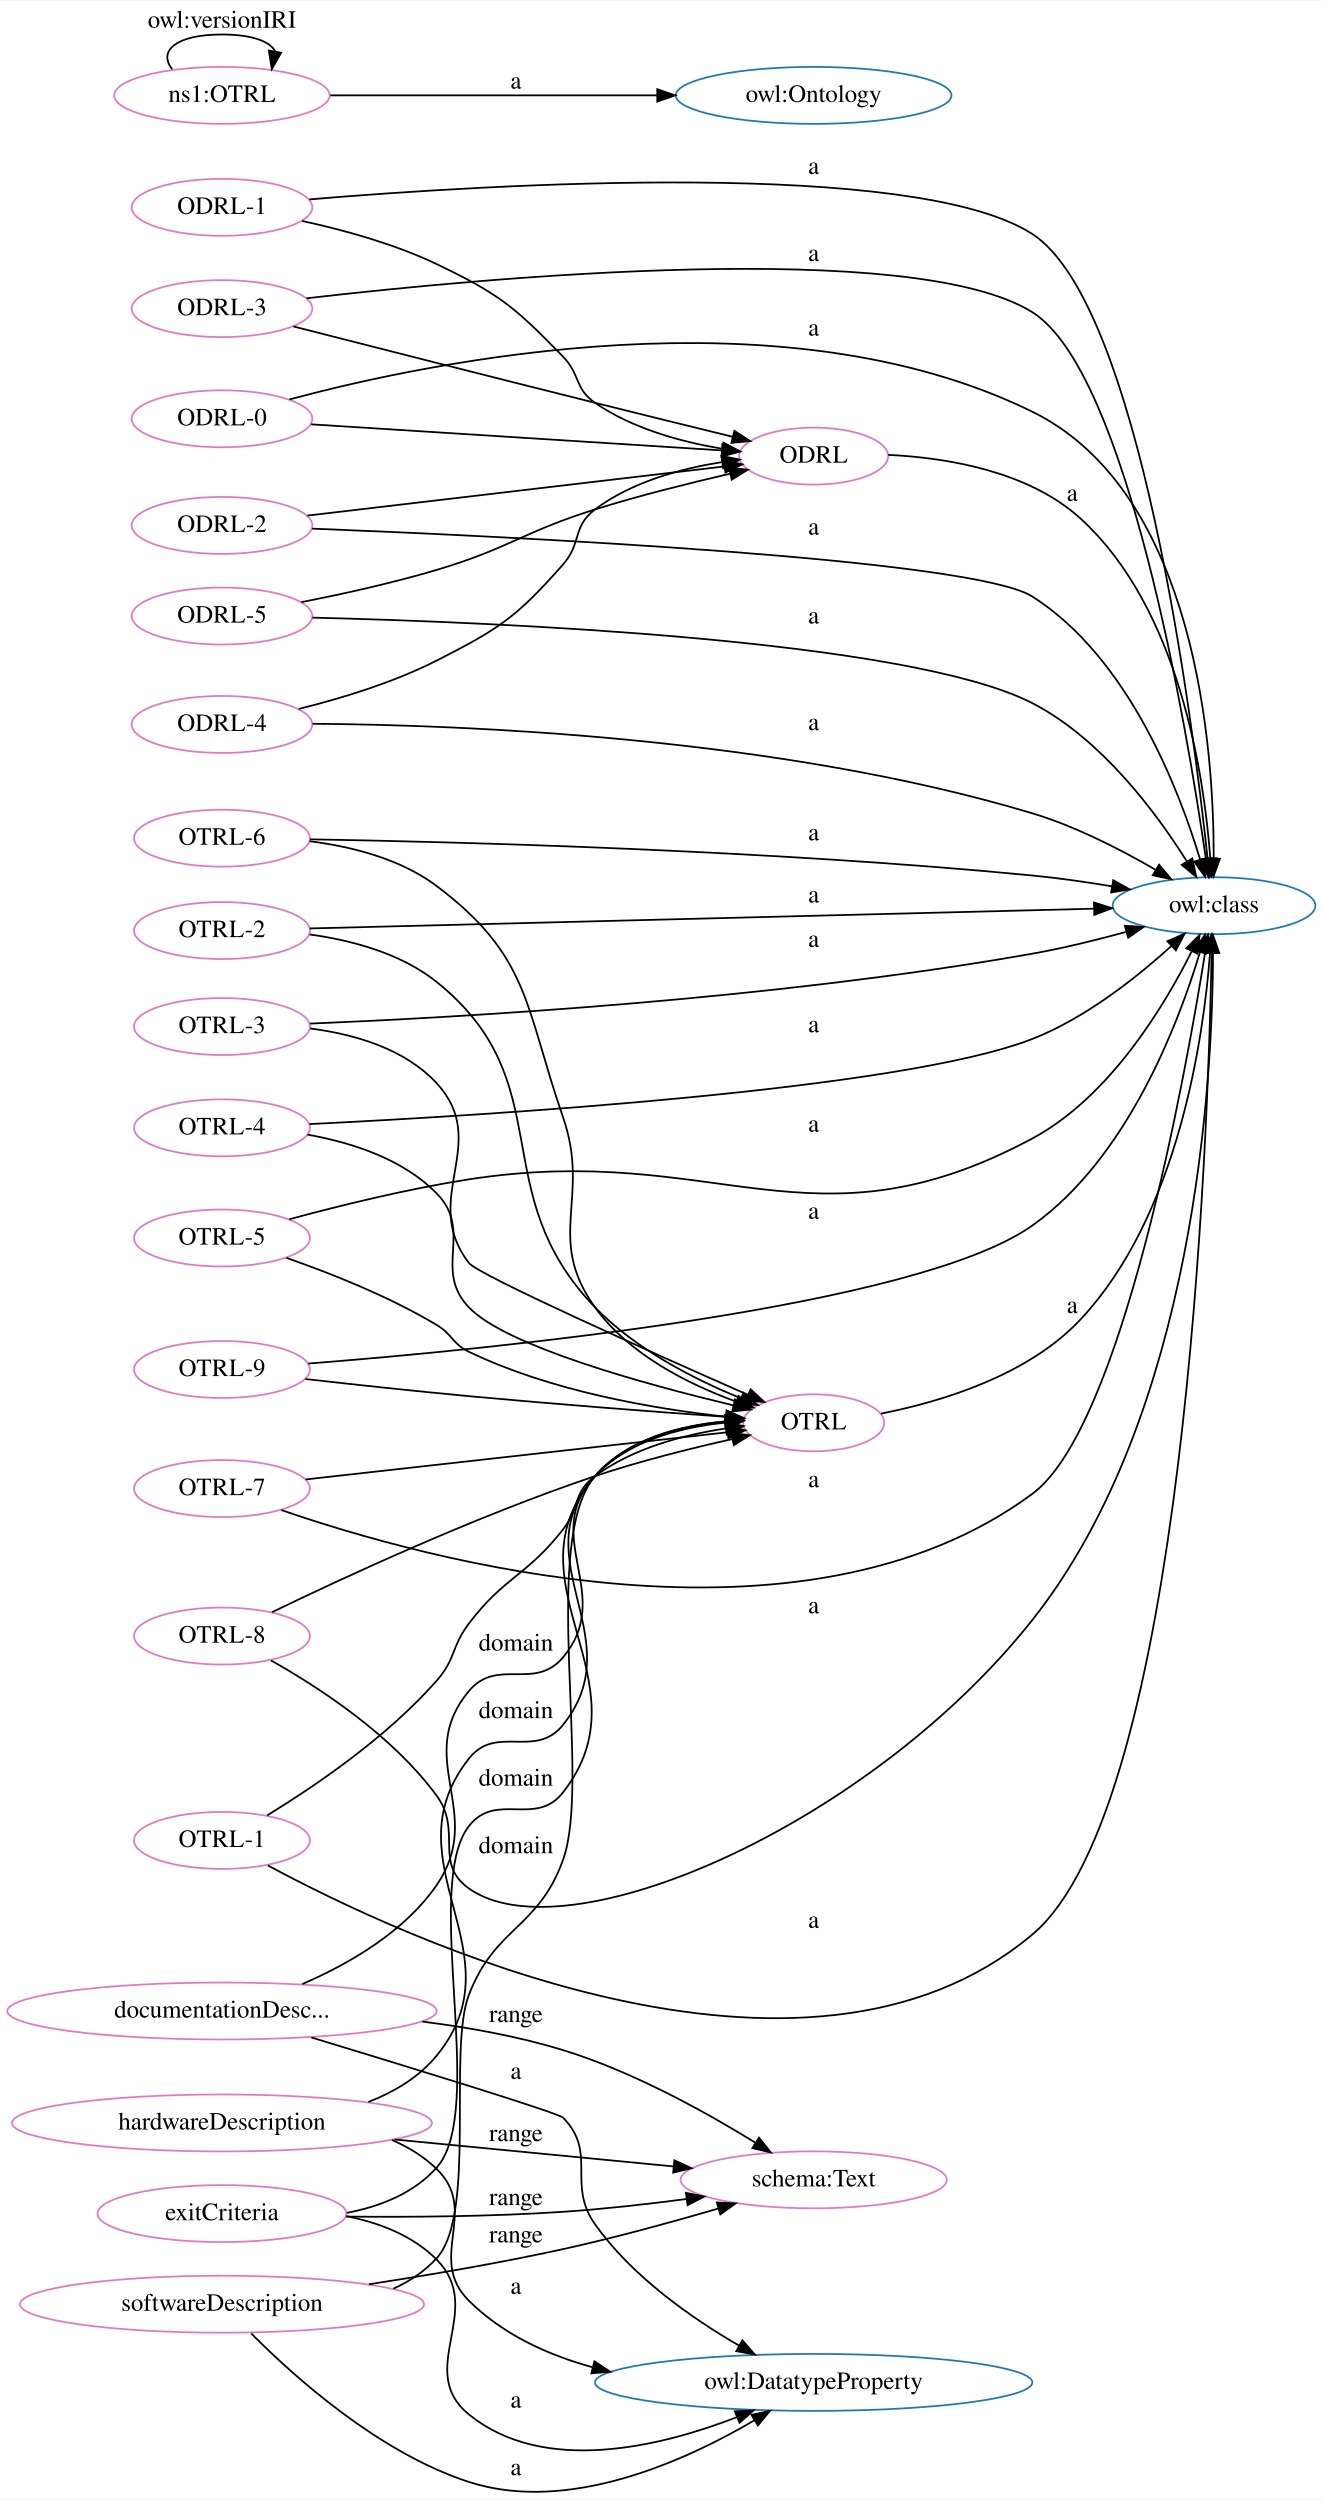
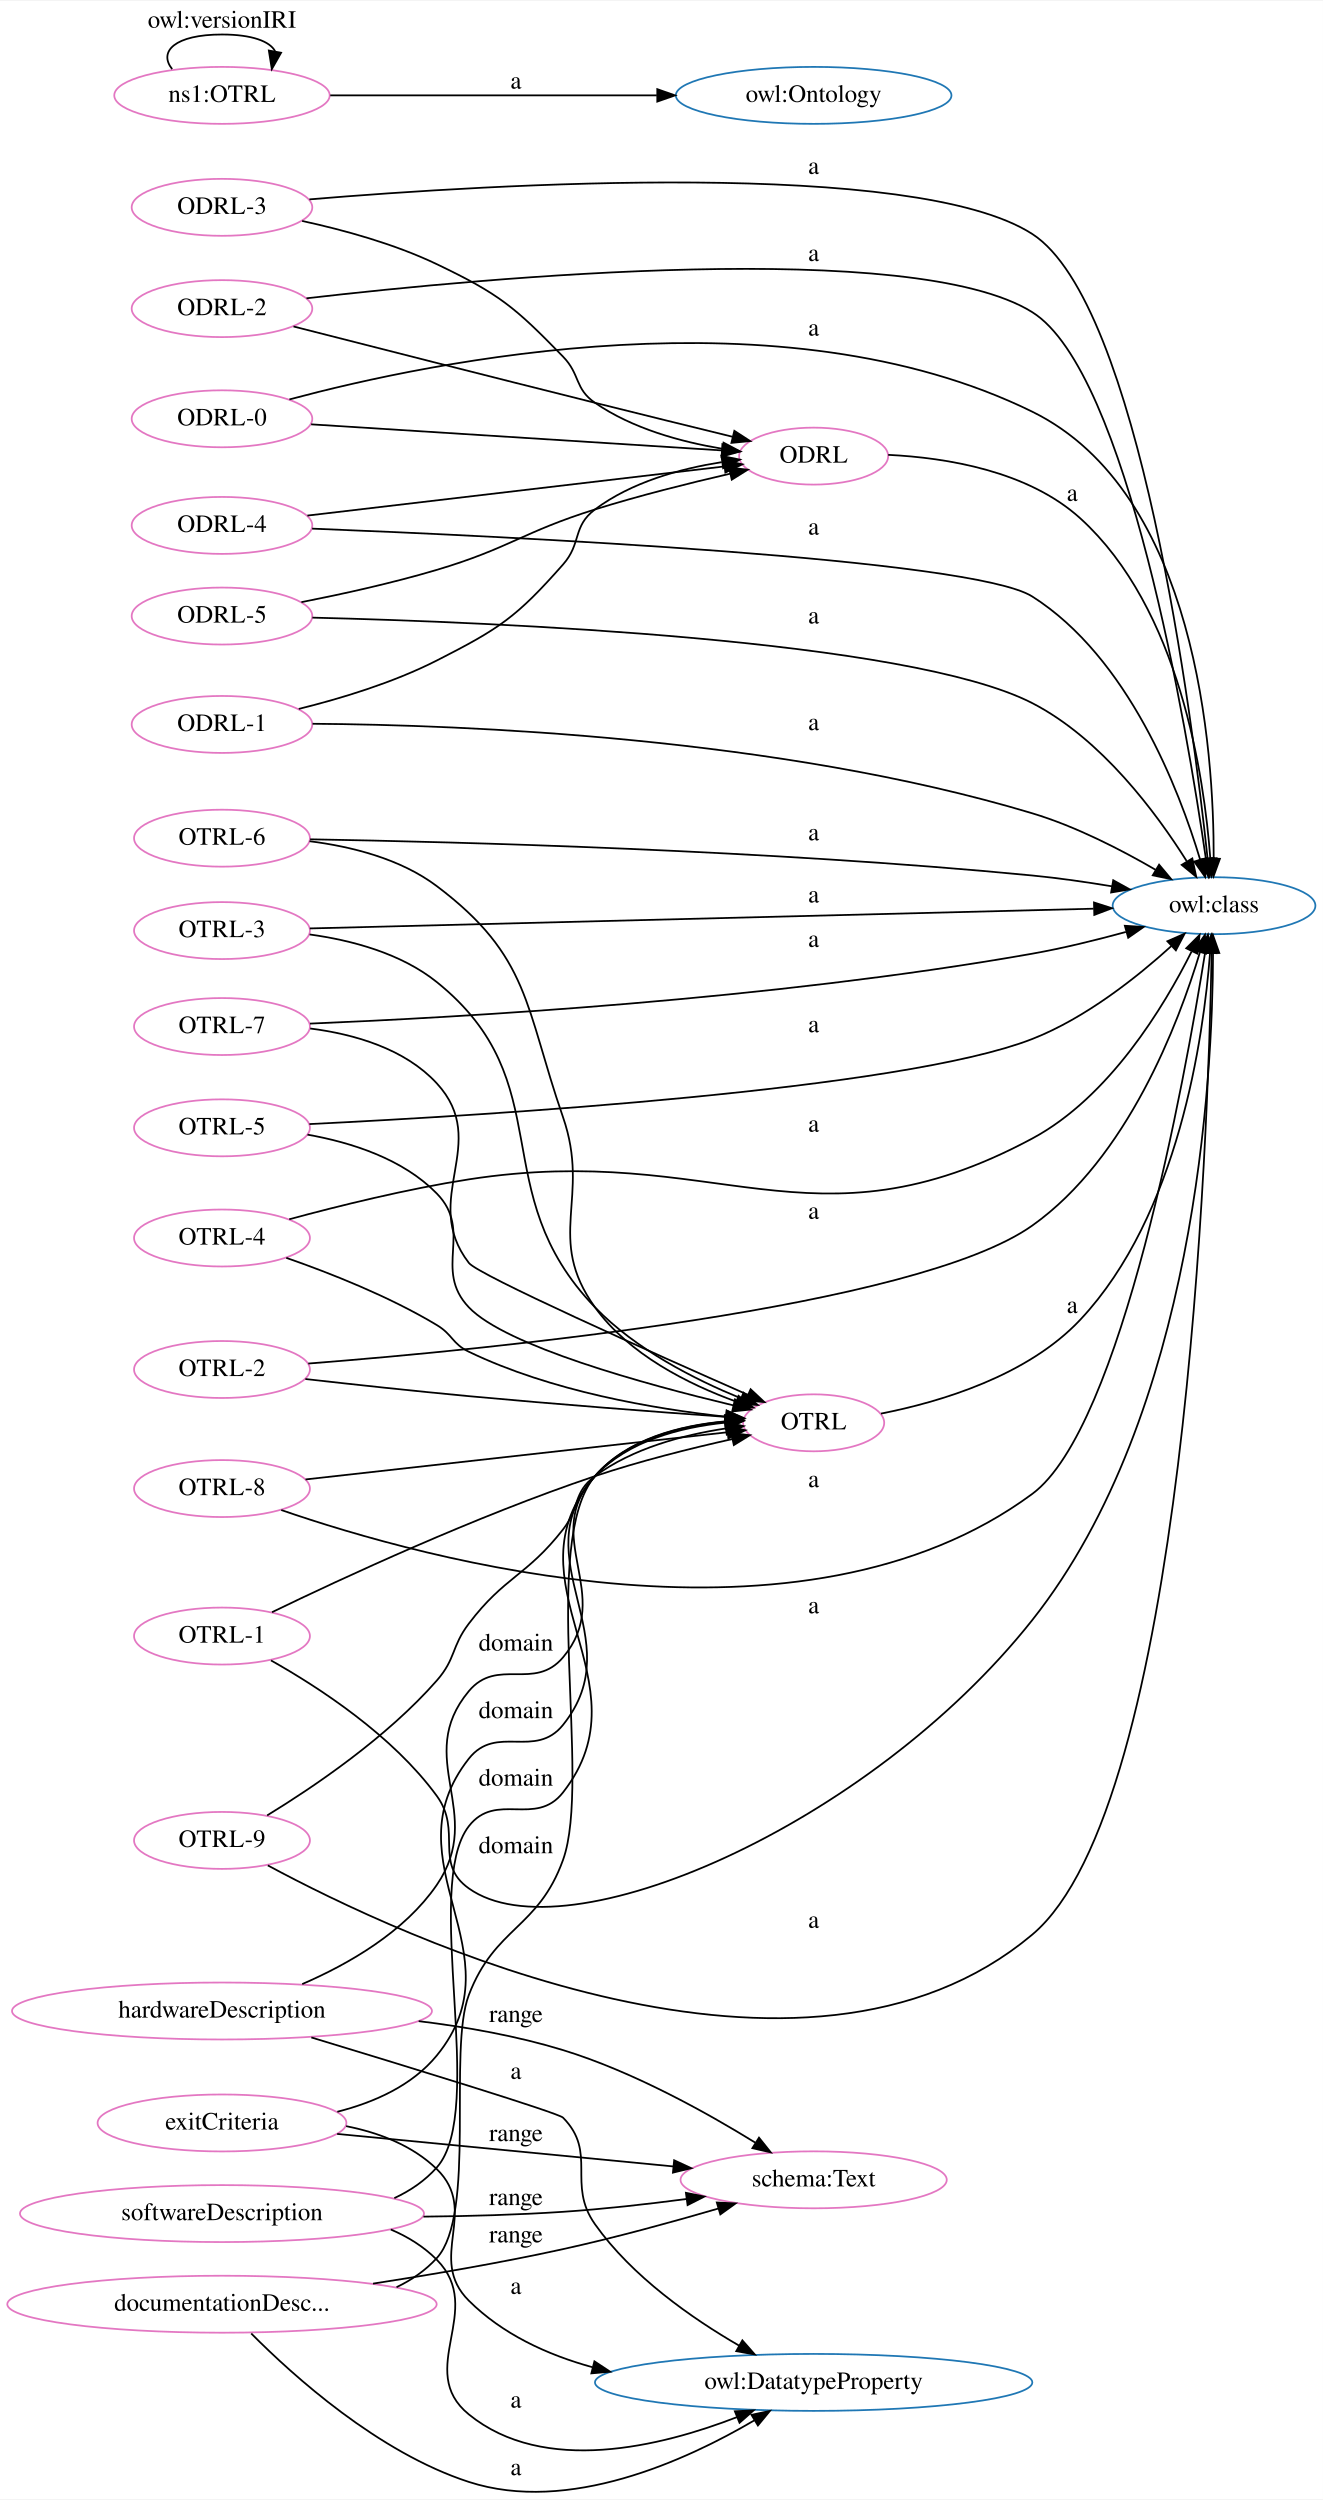
<svg xmlns="http://www.w3.org/2000/svg" width="744pt" height="1406pt" viewBox="0.00 0.00 744.45 1406.02">
  <g id="graph0" class="graph" transform="scale(1 1) rotate(0) translate(4 1402.02)">
    <polygon fill="white" stroke="transparent" points="-4,4 -4,-1402.02 740.45,-1402.02 740.45,4 -4,4" />
    <g id="node1" class="node">
      <ellipse fill="none" stroke="#e377c2" cx="453.87" cy="-1145.76" rx="41.94" ry="16.03" />
      <text text-anchor="middle" x="453.87" y="-1142.06" font-family="Times,serif" font-size="14.00">ODRL</text>
    </g>
-     <g id="node5" class="node">
+     <g id="node3" class="node">
      <ellipse fill="none" stroke="#1f77b4" cx="679.18" cy="-892.76" rx="57.05" ry="16.03" />
      <text text-anchor="middle" x="679.18" y="-889.06" font-family="Times,serif" font-size="14.00">owl:class</text>
    </g>
-     <g id="edge23" class="edge">
+     <g id="edge38" class="edge">
      <path fill="none" stroke="black" d="M495.84,-1146.47C528.89,-1144.85 574.57,-1137.36 603.9,-1110.76 659.84,-1060.03 673.67,-965.5 677.08,-919.41" />
      <polygon fill="black" stroke="black" points="680.58,-919.5 677.71,-909.3 673.59,-919.07 680.58,-919.5" />
      <text text-anchor="middle" x="599.4" y="-1120.56" font-family="Times,serif" font-size="14.00">a</text>
    </g>
    <g id="node2" class="node">
+       <ellipse fill="none" stroke="#1f77b4" cx="453.87" cy="-1348.76" rx="77.56" ry="16.03" />
+       <text text-anchor="middle" x="453.87" y="-1345.06" font-family="Times,serif" font-size="14.00">owl:Ontology</text>
+     </g>
+     <g id="node4" class="node">
      <ellipse fill="none" stroke="#e377c2" cx="453.87" cy="-601.76" rx="39.7" ry="16.03" />
      <text text-anchor="middle" x="453.87" y="-598.06" font-family="Times,serif" font-size="14.00">OTRL</text>
    </g>
-     <g id="edge27" class="edge">
+     <g id="edge30" class="edge">
      <path fill="none" stroke="black" d="M491.75,-606.94C525.39,-613.56 574.25,-628.19 603.9,-659.76 659.19,-718.61 673.32,-818.61 676.94,-866.14" />
      <polygon fill="black" stroke="black" points="673.45,-866.5 677.61,-876.25 680.44,-866.04 673.45,-866.5" />
      <text text-anchor="middle" x="599.4" y="-663.56" font-family="Times,serif" font-size="14.00">a</text>
    </g>
-     <g id="node3" class="node">
-       <ellipse fill="none" stroke="#1f77b4" cx="453.87" cy="-1348.76" rx="77.56" ry="16.03" />
-       <text text-anchor="middle" x="453.87" y="-1345.06" font-family="Times,serif" font-size="14.00">owl:Ontology</text>
-     </g>
-     <g id="node4" class="node">
+     <g id="node5" class="node">
      <ellipse fill="none" stroke="#1f77b4" cx="453.87" cy="-61.76" rx="123.07" ry="16.03" />
      <text text-anchor="middle" x="453.87" y="-58.06" font-family="Times,serif" font-size="14.00">owl:DatatypeProperty</text>
    </g>
    <g id="node6" class="node">
+       <ellipse fill="none" stroke="#e377c2" cx="120.92" cy="-705.76" rx="49.49" ry="16.03" />
+       <text text-anchor="middle" x="120.92" y="-702.06" font-family="Times,serif" font-size="14.00">OTRL-4</text>
+     </g>
+     <g id="edge1" class="edge">
+       <path fill="none" stroke="black" d="M158.76,-716.3C186.36,-723.77 225.16,-733.39 259.83,-738.76 399.46,-760.38 452.41,-694.94 576.9,-761.76 620.33,-785.06 651.01,-835.91 666.55,-866.95" />
+       <polygon fill="black" stroke="black" points="663.55,-868.79 671.05,-876.27 669.85,-865.75 663.55,-868.79" />
+       <text text-anchor="middle" x="453.87" y="-765.56" font-family="Times,serif" font-size="14.00">a</text>
+     </g>
+     <g id="edge44" class="edge">
+       <path fill="none" stroke="black" d="M157.11,-694.59C181.75,-686.02 214.94,-672.92 241.83,-656.76 250.76,-651.39 250.45,-646.28 259.83,-641.76 305.91,-619.52 364,-609.62 404.35,-605.22" />
+       <polygon fill="black" stroke="black" points="404.88,-608.69 414.47,-604.19 404.17,-601.72 404.88,-608.69" />
+     </g>
+     <g id="node7" class="node">
+       <ellipse fill="none" stroke="#e377c2" cx="120.92" cy="-1348.76" rx="60.62" ry="16.03" />
+       <text text-anchor="middle" x="120.92" y="-1345.06" font-family="Times,serif" font-size="14.00">ns1:OTRL</text>
+     </g>
+     <g id="edge7" class="edge">
+       <path fill="none" stroke="black" d="M181.85,-1348.76C233.16,-1348.76 307.71,-1348.76 365.63,-1348.76" />
+       <polygon fill="black" stroke="black" points="365.88,-1352.26 375.88,-1348.76 365.88,-1345.26 365.88,-1352.26" />
+       <text text-anchor="middle" x="286.33" y="-1352.56" font-family="Times,serif" font-size="14.00">a</text>
+     </g>
+     <g id="edge4" class="edge">
+       <path fill="none" stroke="black" d="M92.88,-1363.55C84.98,-1373.42 94.33,-1383.02 120.92,-1383.02 137.95,-1383.02 147.9,-1379.08 150.79,-1373.65" />
+       <polygon fill="black" stroke="black" points="154.18,-1372.76 148.96,-1363.55 147.29,-1374.01 154.18,-1372.76" />
+       <text text-anchor="middle" x="120.92" y="-1386.82" font-family="Times,serif" font-size="14.00">owl:versionIRI</text>
+     </g>
+     <g id="node8" class="node">
+       <ellipse fill="none" stroke="#e377c2" cx="120.92" cy="-270.76" rx="118.17" ry="16.03" />
+       <text text-anchor="middle" x="120.92" y="-267.06" font-family="Times,serif" font-size="14.00">hardwareDescription</text>
+     </g>
+     <g id="edge17" class="edge">
+       <path fill="none" stroke="black" d="M166.08,-285.91C192.24,-297.21 223.73,-315.3 241.83,-341.76 269.55,-382.28 228.38,-413.05 259.83,-450.76 275.86,-469.97 296.7,-450.63 312.83,-469.76 342.51,-504.95 299.38,-538.14 330.83,-571.76 349.37,-591.57 378.7,-599.21 403.96,-601.83" />
+       <polygon fill="black" stroke="black" points="403.88,-605.34 414.13,-602.65 404.44,-598.36 403.88,-605.34" />
+       <text text-anchor="middle" x="286.33" y="-473.56" font-family="Times,serif" font-size="14.00">domain</text>
+     </g>
+     <g id="edge27" class="edge">
+       <path fill="none" stroke="black" d="M171.2,-255.88C226.9,-238.98 310.24,-213.38 312.83,-210.76 332.39,-190.94 314.74,-173.48 330.83,-150.76 351.66,-121.34 385.31,-97.85 412,-82.41" />
+       <polygon fill="black" stroke="black" points="413.76,-85.44 420.76,-77.48 410.32,-79.33 413.76,-85.44" />
+       <text text-anchor="middle" x="286.33" y="-232.56" font-family="Times,serif" font-size="14.00">a</text>
+     </g>
+     <g id="node17" class="node">
+       <ellipse fill="none" stroke="#e377c2" cx="453.87" cy="-175.76" rx="74.91" ry="16.03" />
+       <text text-anchor="middle" x="453.87" y="-172.06" font-family="Times,serif" font-size="14.00">schema:Text</text>
+     </g>
+     <g id="edge39" class="edge">
+       <path fill="none" stroke="black" d="M231.62,-265.05C258.57,-261.76 287.07,-256.66 312.83,-248.76 352.16,-236.69 393.49,-213.69 420.97,-196.72" />
+       <polygon fill="black" stroke="black" points="423.12,-199.5 429.73,-191.22 419.4,-193.57 423.12,-199.5" />
+       <text text-anchor="middle" x="286.33" y="-264.56" font-family="Times,serif" font-size="14.00">range</text>
+     </g>
+     <g id="node9" class="node">
      <ellipse fill="none" stroke="#e377c2" cx="120.92" cy="-1228.76" rx="50.82" ry="16.03" />
-       <text text-anchor="middle" x="120.92" y="-1225.06" font-family="Times,serif" font-size="14.00">ODRL-3</text>
-     </g>
-     <g id="edge40" class="edge">
+       <text text-anchor="middle" x="120.92" y="-1225.06" font-family="Times,serif" font-size="14.00">ODRL-2</text>
+     </g>
+     <g id="edge11" class="edge">
      <path fill="none" stroke="black" d="M161.17,-1218.71C203.14,-1207.98 271.66,-1190.54 330.83,-1175.76 356.46,-1169.36 385.15,-1162.3 408.26,-1156.64" />
      <polygon fill="black" stroke="black" points="409.25,-1160 418.13,-1154.22 407.59,-1153.2 409.25,-1160" />
    </g>
-     <g id="edge1" class="edge">
+     <g id="edge28" class="edge">
      <path fill="none" stroke="black" d="M168.48,-1234.57C270.51,-1246.37 510.04,-1268.62 576.9,-1226.76 630.52,-1193.19 664.04,-992.22 674.59,-919.23" />
      <polygon fill="black" stroke="black" points="678.09,-919.43 676.03,-909.04 671.16,-918.45 678.09,-919.43" />
      <text text-anchor="middle" x="453.87" y="-1255.56" font-family="Times,serif" font-size="14.00">a</text>
    </g>
-     <g id="node7" class="node">
-       <ellipse fill="none" stroke="#e377c2" cx="120.92" cy="-705.76" rx="49.49" ry="16.03" />
-       <text text-anchor="middle" x="120.92" y="-702.06" font-family="Times,serif" font-size="14.00">OTRL-5</text>
-     </g>
-     <g id="edge3" class="edge">
-       <path fill="none" stroke="black" d="M157.11,-694.59C181.75,-686.02 214.94,-672.92 241.83,-656.76 250.76,-651.39 250.45,-646.28 259.83,-641.76 305.91,-619.52 364,-609.62 404.35,-605.22" />
-       <polygon fill="black" stroke="black" points="404.88,-608.69 414.47,-604.19 404.17,-601.72 404.88,-608.69" />
-     </g>
-     <g id="edge2" class="edge">
-       <path fill="none" stroke="black" d="M158.76,-716.3C186.36,-723.77 225.16,-733.39 259.83,-738.76 399.46,-760.38 452.41,-694.94 576.9,-761.76 620.33,-785.06 651.01,-835.91 666.55,-866.95" />
-       <polygon fill="black" stroke="black" points="663.55,-868.79 671.05,-876.27 669.85,-865.75 663.55,-868.79" />
-       <text text-anchor="middle" x="453.87" y="-765.56" font-family="Times,serif" font-size="14.00">a</text>
-     </g>
-     <g id="node8" class="node">
+     <g id="node10" class="node">
+       <ellipse fill="none" stroke="#e377c2" cx="120.92" cy="-1285.76" rx="50.82" ry="16.03" />
+       <text text-anchor="middle" x="120.92" y="-1282.06" font-family="Times,serif" font-size="14.00">ODRL-3</text>
+     </g>
+     <g id="edge12" class="edge">
+       <path fill="none" stroke="black" d="M166.03,-1278.09C189.31,-1273.03 217.93,-1265.2 241.83,-1253.76 277.11,-1236.87 285.54,-1229.78 312.83,-1201.76 322.64,-1191.69 319.26,-1183.73 330.83,-1175.76 351.8,-1161.31 379.02,-1153.8 402.43,-1149.91" />
+       <polygon fill="black" stroke="black" points="403.16,-1153.34 412.54,-1148.4 402.13,-1146.41 403.16,-1153.34" />
+     </g>
+     <g id="edge29" class="edge">
+       <path fill="none" stroke="black" d="M170.1,-1290.24C273.16,-1298.86 510.94,-1313.38 576.9,-1270.76 637.26,-1231.75 667.02,-999.08 675.54,-919.46" />
+       <polygon fill="black" stroke="black" points="679.04,-919.59 676.6,-909.28 672.08,-918.86 679.04,-919.59" />
+       <text text-anchor="middle" x="453.87" y="-1304.56" font-family="Times,serif" font-size="14.00">a</text>
+     </g>
+     <g id="node11" class="node">
      <ellipse fill="none" stroke="#e377c2" cx="120.92" cy="-930.76" rx="49.49" ry="16.03" />
      <text text-anchor="middle" x="120.92" y="-927.06" font-family="Times,serif" font-size="14.00">OTRL-6</text>
    </g>
-     <g id="edge41" class="edge">
-       <path fill="none" stroke="black" d="M170.18,-929.05C193.76,-926.07 221.39,-919.18 241.83,-903.76 294.39,-864.12 291.29,-835.97 312.83,-773.76 328.61,-728.19 302.65,-705.89 330.83,-666.76 349.94,-640.21 383.29,-623.51 410.29,-613.69" />
-       <polygon fill="black" stroke="black" points="411.6,-616.94 419.92,-610.38 409.33,-610.32 411.6,-616.94" />
-     </g>
-     <g id="edge26" class="edge">
+     <g id="edge31" class="edge">
      <path fill="none" stroke="black" d="M170.51,-930.12C253.85,-928.67 429.33,-924.06 576.9,-909.76 591.54,-908.34 607.25,-906.07 621.84,-903.65" />
      <polygon fill="black" stroke="black" points="622.46,-907.09 631.72,-901.95 621.27,-900.19 622.46,-907.09" />
      <text text-anchor="middle" x="453.87" y="-929.56" font-family="Times,serif" font-size="14.00">a</text>
    </g>
-     <g id="node9" class="node">
-       <ellipse fill="none" stroke="#e377c2" cx="453.87" cy="-175.76" rx="74.91" ry="16.03" />
-       <text text-anchor="middle" x="453.87" y="-172.06" font-family="Times,serif" font-size="14.00">schema:Text</text>
-     </g>
-     <g id="node10" class="node">
+     <g id="edge33" class="edge">
+       <path fill="none" stroke="black" d="M170.18,-929.05C193.76,-926.07 221.39,-919.18 241.83,-903.76 294.39,-864.12 291.29,-835.97 312.83,-773.76 328.61,-728.19 302.65,-705.89 330.83,-666.76 349.94,-640.21 383.29,-623.51 410.29,-613.69" />
+       <polygon fill="black" stroke="black" points="411.6,-616.94 419.92,-610.38 409.33,-610.32 411.6,-616.94" />
+     </g>
+     <g id="node12" class="node">
      <ellipse fill="none" stroke="#e377c2" cx="120.92" cy="-878.76" rx="49.49" ry="16.03" />
-       <text text-anchor="middle" x="120.92" y="-875.06" font-family="Times,serif" font-size="14.00">OTRL-2</text>
-     </g>
-     <g id="edge11" class="edge">
-       <path fill="none" stroke="black" d="M170.24,-876.58C193.98,-873.31 221.72,-865.94 241.83,-849.76 312.29,-793.05 268.06,-731.87 330.83,-666.76 353.58,-643.16 386.78,-626.24 412.81,-615.59" />
-       <polygon fill="black" stroke="black" points="414.38,-618.73 422.4,-611.81 411.82,-612.22 414.38,-618.73" />
-     </g>
-     <g id="edge6" class="edge">
+       <text text-anchor="middle" x="120.92" y="-875.06" font-family="Times,serif" font-size="14.00">OTRL-3</text>
+     </g>
+     <g id="edge8" class="edge">
      <path fill="none" stroke="black" d="M170.31,-879.97C269.89,-882.48 497.9,-888.22 611.42,-891.08" />
      <polygon fill="black" stroke="black" points="611.63,-894.58 621.71,-891.34 611.8,-887.58 611.63,-894.58" />
      <text text-anchor="middle" x="453.87" y="-894.56" font-family="Times,serif" font-size="14.00">a</text>
    </g>
-     <g id="node11" class="node">
-       <ellipse fill="none" stroke="#e377c2" cx="120.92" cy="-1348.76" rx="60.62" ry="16.03" />
-       <text text-anchor="middle" x="120.92" y="-1345.06" font-family="Times,serif" font-size="14.00">ns1:OTRL</text>
-     </g>
-     <g id="edge29" class="edge">
-       <path fill="none" stroke="black" d="M181.85,-1348.76C233.16,-1348.76 307.71,-1348.76 365.63,-1348.76" />
-       <polygon fill="black" stroke="black" points="365.88,-1352.26 375.88,-1348.76 365.88,-1345.26 365.88,-1352.26" />
-       <text text-anchor="middle" x="286.33" y="-1352.56" font-family="Times,serif" font-size="14.00">a</text>
-     </g>
-     <g id="edge9" class="edge">
-       <path fill="none" stroke="black" d="M92.88,-1363.55C84.98,-1373.42 94.33,-1383.02 120.92,-1383.02 137.95,-1383.02 147.9,-1379.08 150.79,-1373.65" />
-       <polygon fill="black" stroke="black" points="154.18,-1372.76 148.96,-1363.55 147.29,-1374.01 154.18,-1372.76" />
-       <text text-anchor="middle" x="120.92" y="-1386.82" font-family="Times,serif" font-size="14.00">owl:versionIRI</text>
-     </g>
-     <g id="node12" class="node">
-       <ellipse fill="none" stroke="#e377c2" cx="120.92" cy="-1285.76" rx="50.82" ry="16.03" />
-       <text text-anchor="middle" x="120.92" y="-1282.06" font-family="Times,serif" font-size="14.00">ODRL-1</text>
-     </g>
    <g id="edge36" class="edge">
-       <path fill="none" stroke="black" d="M166.03,-1278.09C189.31,-1273.03 217.93,-1265.2 241.83,-1253.76 277.11,-1236.87 285.54,-1229.78 312.83,-1201.76 322.64,-1191.69 319.26,-1183.73 330.83,-1175.76 351.8,-1161.31 379.02,-1153.8 402.43,-1149.91" />
-       <polygon fill="black" stroke="black" points="403.16,-1153.34 412.54,-1148.4 402.13,-1146.41 403.16,-1153.34" />
-     </g>
-     <g id="edge8" class="edge">
-       <path fill="none" stroke="black" d="M170.1,-1290.24C273.16,-1298.86 510.94,-1313.38 576.9,-1270.76 637.26,-1231.75 667.02,-999.08 675.54,-919.46" />
-       <polygon fill="black" stroke="black" points="679.04,-919.59 676.6,-909.28 672.08,-918.86 679.04,-919.59" />
-       <text text-anchor="middle" x="453.87" y="-1304.56" font-family="Times,serif" font-size="14.00">a</text>
+       <path fill="none" stroke="black" d="M170.24,-876.58C193.98,-873.31 221.72,-865.94 241.83,-849.76 312.29,-793.05 268.06,-731.87 330.83,-666.76 353.58,-643.16 386.78,-626.24 412.81,-615.59" />
+       <polygon fill="black" stroke="black" points="414.38,-618.73 422.4,-611.81 411.82,-612.22 414.38,-618.73" />
    </g>
    <g id="node13" class="node">
+       <ellipse fill="none" stroke="#e377c2" cx="120.92" cy="-156.76" rx="113.69" ry="16.03" />
+       <text text-anchor="middle" x="120.92" y="-153.06" font-family="Times,serif" font-size="14.00">softwareDescription</text>
+     </g>
+     <g id="edge32" class="edge">
+       <path fill="none" stroke="black" d="M217.91,-165.47C226.94,-169.65 235.19,-175.27 241.83,-182.76 270.26,-214.82 233.56,-340.9 259.83,-374.76 275.17,-394.52 297.42,-374.04 312.83,-393.76 361.81,-456.39 278.68,-511.73 330.83,-571.76 348.75,-592.39 378.35,-600.01 403.9,-602.42" />
+       <polygon fill="black" stroke="black" points="403.98,-605.93 414.2,-603.14 404.46,-598.95 403.98,-605.93" />
+       <text text-anchor="middle" x="286.33" y="-397.56" font-family="Times,serif" font-size="14.00">domain</text>
+     </g>
+     <g id="edge10" class="edge">
+       <path fill="none" stroke="black" d="M215.92,-147.8C225.56,-143.7 234.48,-138.17 241.83,-130.76 269.62,-102.7 229.21,-68.69 259.83,-43.76 302.05,-9.38 367.99,-25.63 410.82,-42.26" />
+       <polygon fill="black" stroke="black" points="409.53,-45.52 420.12,-46.02 412.16,-39.03 409.53,-45.52" />
+       <text text-anchor="middle" x="286.33" y="-47.56" font-family="Times,serif" font-size="14.00">a</text>
+     </g>
+     <g id="edge22" class="edge">
+       <path fill="none" stroke="black" d="M234.31,-155.05C260.12,-155.3 287.45,-156.07 312.83,-157.76 335.52,-159.27 360.16,-162.05 382.36,-164.98" />
+       <polygon fill="black" stroke="black" points="381.99,-168.46 392.37,-166.33 382.93,-161.53 381.99,-168.46" />
+       <text text-anchor="middle" x="286.33" y="-161.56" font-family="Times,serif" font-size="14.00">range</text>
+     </g>
+     <g id="node14" class="node">
+       <ellipse fill="none" stroke="#e377c2" cx="120.92" cy="-824.76" rx="49.49" ry="16.03" />
+       <text text-anchor="middle" x="120.92" y="-821.06" font-family="Times,serif" font-size="14.00">OTRL-7</text>
+     </g>
+     <g id="edge34" class="edge">
+       <path fill="none" stroke="black" d="M170.42,-826.41C254,-829.86 430.28,-839.8 576.9,-865.76 594.26,-868.83 612.99,-873.44 629.56,-877.99" />
+       <polygon fill="black" stroke="black" points="629,-881.47 639.57,-880.8 630.89,-874.73 629,-881.47" />
+       <text text-anchor="middle" x="453.87" y="-869.56" font-family="Times,serif" font-size="14.00">a</text>
+     </g>
+     <g id="edge26" class="edge">
+       <path fill="none" stroke="black" d="M170.56,-823.66C195.28,-820.49 223.82,-812.35 241.83,-792.76 272.68,-759.18 232.04,-727.9 259.83,-691.76 265.01,-685.02 362.42,-641.49 416.84,-617.53" />
+       <polygon fill="black" stroke="black" points="418.4,-620.66 426.15,-613.43 415.58,-614.26 418.4,-620.66" />
+     </g>
+     <g id="node15" class="node">
      <ellipse fill="none" stroke="#e377c2" cx="120.92" cy="-1166.76" rx="50.82" ry="16.03" />
      <text text-anchor="middle" x="120.92" y="-1163.06" font-family="Times,serif" font-size="14.00">ODRL-0</text>
    </g>
-     <g id="edge16" class="edge">
+     <g id="edge19" class="edge">
      <path fill="none" stroke="black" d="M171.1,-1163.64C233.19,-1159.7 339.44,-1152.95 402.21,-1148.97" />
      <polygon fill="black" stroke="black" points="402.52,-1152.46 412.28,-1148.33 402.08,-1145.47 402.52,-1152.46" />
    </g>
-     <g id="edge30" class="edge">
+     <g id="edge35" class="edge">
      <path fill="none" stroke="black" d="M158.86,-1177.66C239.64,-1199.32 436,-1240.01 576.9,-1170.76 669.56,-1125.21 679.15,-979.82 678.99,-919.44" />
      <polygon fill="black" stroke="black" points="682.49,-919.16 678.87,-909.2 675.49,-919.24 682.49,-919.16" />
      <text text-anchor="middle" x="453.87" y="-1213.56" font-family="Times,serif" font-size="14.00">a</text>
    </g>
-     <g id="node14" class="node">
-       <ellipse fill="none" stroke="#e377c2" cx="120.92" cy="-824.76" rx="49.49" ry="16.03" />
-       <text text-anchor="middle" x="120.92" y="-821.06" font-family="Times,serif" font-size="14.00">OTRL-3</text>
-     </g>
-     <g id="edge22" class="edge">
-       <path fill="none" stroke="black" d="M170.56,-823.66C195.28,-820.49 223.82,-812.35 241.83,-792.76 272.68,-759.18 232.04,-727.9 259.83,-691.76 265.01,-685.02 362.42,-641.49 416.84,-617.53" />
-       <polygon fill="black" stroke="black" points="418.4,-620.66 426.15,-613.43 415.58,-614.26 418.4,-620.66" />
-     </g>
-     <g id="edge10" class="edge">
-       <path fill="none" stroke="black" d="M170.42,-826.41C254,-829.86 430.28,-839.8 576.9,-865.76 594.26,-868.83 612.99,-873.44 629.56,-877.99" />
-       <polygon fill="black" stroke="black" points="629,-881.47 639.57,-880.8 630.89,-874.73 629,-881.47" />
-       <text text-anchor="middle" x="453.87" y="-869.56" font-family="Times,serif" font-size="14.00">a</text>
-     </g>
-     <g id="node15" class="node">
-       <ellipse fill="none" stroke="#e377c2" cx="120.92" cy="-270.76" rx="120.83" ry="16.03" />
-       <text text-anchor="middle" x="120.92" y="-267.06" font-family="Times,serif" font-size="14.00">documentationDesc...</text>
-     </g>
-     <g id="edge7" class="edge">
-       <path fill="none" stroke="black" d="M166.08,-285.91C192.24,-297.21 223.73,-315.3 241.83,-341.76 269.55,-382.28 228.38,-413.05 259.83,-450.76 275.86,-469.97 296.7,-450.63 312.83,-469.76 342.51,-504.95 299.38,-538.14 330.83,-571.76 349.37,-591.57 378.7,-599.21 403.96,-601.83" />
-       <polygon fill="black" stroke="black" points="403.88,-605.34 414.13,-602.65 404.44,-598.36 403.88,-605.34" />
-       <text text-anchor="middle" x="286.33" y="-473.56" font-family="Times,serif" font-size="14.00">domain</text>
-     </g>
-     <g id="edge32" class="edge">
-       <path fill="none" stroke="black" d="M171.2,-255.88C226.9,-238.98 310.24,-213.38 312.83,-210.76 332.39,-190.94 314.74,-173.48 330.83,-150.76 351.66,-121.34 385.31,-97.85 412,-82.41" />
-       <polygon fill="black" stroke="black" points="413.76,-85.44 420.76,-77.48 410.32,-79.33 413.76,-85.44" />
-       <text text-anchor="middle" x="286.33" y="-232.56" font-family="Times,serif" font-size="14.00">a</text>
-     </g>
-     <g id="edge28" class="edge">
-       <path fill="none" stroke="black" d="M233.62,-264.8C259.98,-261.51 287.71,-256.46 312.83,-248.76 352.16,-236.69 393.49,-213.69 420.97,-196.72" />
-       <polygon fill="black" stroke="black" points="423.12,-199.5 429.73,-191.22 419.4,-193.57 423.12,-199.5" />
-       <text text-anchor="middle" x="286.33" y="-264.56" font-family="Times,serif" font-size="14.00">range</text>
-     </g>
    <g id="node16" class="node">
+       <ellipse fill="none" stroke="#e377c2" cx="120.92" cy="-1055.76" rx="50.82" ry="16.03" />
+       <text text-anchor="middle" x="120.92" y="-1052.06" font-family="Times,serif" font-size="14.00">ODRL-5</text>
+     </g>
+     <g id="edge3" class="edge">
+       <path fill="none" stroke="black" d="M165.61,-1063.58C188.52,-1068.09 216.92,-1074.34 241.83,-1081.76 282.42,-1093.83 290.42,-1103.12 330.83,-1115.76 355.68,-1123.53 383.88,-1130.57 406.91,-1135.88" />
+       <polygon fill="black" stroke="black" points="406.24,-1139.31 416.77,-1138.12 407.79,-1132.49 406.24,-1139.31" />
+     </g>
+     <g id="edge13" class="edge">
+       <path fill="none" stroke="black" d="M171.8,-1054.87C274.82,-1052.32 507.25,-1042.65 576.9,-1006.76 615.85,-986.69 646.76,-944.93 663.76,-917.91" />
+       <polygon fill="black" stroke="black" points="666.96,-919.38 669.18,-909.02 660.98,-915.74 666.96,-919.38" />
+       <text text-anchor="middle" x="453.87" y="-1051.56" font-family="Times,serif" font-size="14.00">a</text>
+     </g>
+     <g id="node18" class="node">
      <ellipse fill="none" stroke="#e377c2" cx="120.92" cy="-767.76" rx="49.49" ry="16.03" />
-       <text text-anchor="middle" x="120.92" y="-764.06" font-family="Times,serif" font-size="14.00">OTRL-4</text>
-     </g>
-     <g id="edge24" class="edge">
-       <path fill="none" stroke="black" d="M169.04,-763.92C193.78,-759.53 222.82,-750.25 241.83,-730.76 262.46,-709.6 239.47,-688.17 259.83,-666.76 280.46,-645.06 358.26,-623.62 408.57,-611.6" />
-       <polygon fill="black" stroke="black" points="409.61,-614.95 418.55,-609.25 408.01,-608.14 409.61,-614.95" />
-     </g>
-     <g id="edge33" class="edge">
+       <text text-anchor="middle" x="120.92" y="-764.06" font-family="Times,serif" font-size="14.00">OTRL-5</text>
+     </g>
+     <g id="edge15" class="edge">
      <path fill="none" stroke="black" d="M170.12,-769.87C271.54,-774.84 503.65,-789.06 576.9,-817.76 606.98,-829.54 636.06,-852.68 655.28,-870.16" />
      <polygon fill="black" stroke="black" points="652.93,-872.76 662.64,-877.02 657.71,-867.64 652.93,-872.76" />
      <text text-anchor="middle" x="453.87" y="-821.56" font-family="Times,serif" font-size="14.00">a</text>
    </g>
-     <g id="node17" class="node">
-       <ellipse fill="none" stroke="#e377c2" cx="120.92" cy="-1055.76" rx="50.82" ry="16.03" />
-       <text text-anchor="middle" x="120.92" y="-1052.06" font-family="Times,serif" font-size="14.00">ODRL-5</text>
-     </g>
-     <g id="edge19" class="edge">
-       <path fill="none" stroke="black" d="M165.61,-1063.58C188.52,-1068.09 216.92,-1074.34 241.83,-1081.76 282.42,-1093.83 290.42,-1103.12 330.83,-1115.76 355.68,-1123.53 383.88,-1130.57 406.91,-1135.88" />
-       <polygon fill="black" stroke="black" points="406.24,-1139.31 416.77,-1138.12 407.79,-1132.49 406.24,-1139.31" />
-     </g>
-     <g id="edge34" class="edge">
-       <path fill="none" stroke="black" d="M171.8,-1054.87C274.82,-1052.32 507.25,-1042.65 576.9,-1006.76 615.85,-986.69 646.76,-944.93 663.76,-917.91" />
-       <polygon fill="black" stroke="black" points="666.96,-919.38 669.18,-909.02 660.98,-915.74 666.96,-919.38" />
-       <text text-anchor="middle" x="453.87" y="-1051.56" font-family="Times,serif" font-size="14.00">a</text>
-     </g>
-     <g id="node18" class="node">
+     <g id="edge9" class="edge">
+       <path fill="none" stroke="black" d="M169.04,-763.92C193.78,-759.53 222.82,-750.25 241.83,-730.76 262.46,-709.6 239.47,-688.17 259.83,-666.76 280.46,-645.06 358.26,-623.62 408.57,-611.6" />
+       <polygon fill="black" stroke="black" points="409.61,-614.95 418.55,-609.25 408.01,-608.14 409.61,-614.95" />
+     </g>
+     <g id="node19" class="node">
+       <ellipse fill="none" stroke="#e377c2" cx="120.92" cy="-207.76" rx="70.01" ry="16.03" />
+       <text text-anchor="middle" x="120.92" y="-204.06" font-family="Times,serif" font-size="14.00">exitCriteria</text>
+     </g>
+     <g id="edge2" class="edge">
+       <path fill="none" stroke="black" d="M185.83,-214.06C206.68,-219.36 228,-228.85 241.83,-245.76 289.1,-303.54 213.65,-354.1 259.83,-412.76 275.31,-432.42 297.15,-412.26 312.83,-431.76 352.14,-480.65 289.05,-524.96 330.83,-571.76 348.96,-592.07 378.42,-599.71 403.85,-602.2" />
+       <polygon fill="black" stroke="black" points="403.86,-605.71 414.09,-602.96 404.38,-598.73 403.86,-605.71" />
+       <text text-anchor="middle" x="286.33" y="-435.56" font-family="Times,serif" font-size="14.00">domain</text>
+     </g>
+     <g id="edge16" class="edge">
+       <path fill="none" stroke="black" d="M190.79,-205.96C209.42,-202.25 228.18,-195.07 241.83,-181.76 266.06,-158.12 235.84,-131.63 259.83,-107.76 278.67,-89.01 303.68,-77.38 329.44,-70.29" />
+       <polygon fill="black" stroke="black" points="330.5,-73.63 339.34,-67.78 328.78,-66.84 330.5,-73.63" />
+       <text text-anchor="middle" x="286.33" y="-111.56" font-family="Times,serif" font-size="14.00">a</text>
+     </g>
+     <g id="edge14" class="edge">
+       <path fill="none" stroke="black" d="M185.73,-201.59C239.68,-196.37 317.18,-188.88 374.82,-183.3" />
+       <polygon fill="black" stroke="black" points="375.37,-186.77 384.98,-182.32 374.69,-179.8 375.37,-186.77" />
+       <text text-anchor="middle" x="286.33" y="-197.56" font-family="Times,serif" font-size="14.00">range</text>
+     </g>
+     <g id="node20" class="node">
      <ellipse fill="none" stroke="#e377c2" cx="120.92" cy="-631.76" rx="49.49" ry="16.03" />
-       <text text-anchor="middle" x="120.92" y="-628.06" font-family="Times,serif" font-size="14.00">OTRL-9</text>
-     </g>
-     <g id="edge37" class="edge">
-       <path fill="none" stroke="black" d="M167.85,-626.4C194.66,-623.37 229.14,-619.62 259.83,-616.76 309.14,-612.16 365.63,-607.89 404.71,-605.09" />
-       <polygon fill="black" stroke="black" points="405.02,-608.57 414.75,-604.37 404.52,-601.59 405.02,-608.57" />
-     </g>
-     <g id="edge12" class="edge">
+       <text text-anchor="middle" x="120.92" y="-628.06" font-family="Times,serif" font-size="14.00">OTRL-2</text>
+     </g>
+     <g id="edge18" class="edge">
      <path fill="none" stroke="black" d="M169.47,-635.11C272.38,-643.18 511.72,-666.49 576.9,-712.76 630.45,-750.76 659.22,-826.51 671.25,-866.55" />
      <polygon fill="black" stroke="black" points="667.95,-867.73 674.08,-876.37 674.68,-865.8 667.95,-867.73" />
      <text text-anchor="middle" x="453.87" y="-716.56" font-family="Times,serif" font-size="14.00">a</text>
    </g>
-     <g id="node19" class="node">
-       <ellipse fill="none" stroke="#e377c2" cx="120.92" cy="-156.76" rx="70.01" ry="16.03" />
-       <text text-anchor="middle" x="120.92" y="-153.06" font-family="Times,serif" font-size="14.00">exitCriteria</text>
-     </g>
-     <g id="edge31" class="edge">
-       <path fill="none" stroke="black" d="M191.12,-157.16C210.1,-160.77 228.97,-168.25 241.83,-182.76 270.26,-214.82 233.56,-340.9 259.83,-374.76 275.17,-394.52 297.42,-374.04 312.83,-393.76 361.81,-456.39 278.68,-511.73 330.83,-571.76 348.75,-592.39 378.35,-600.01 403.9,-602.42" />
-       <polygon fill="black" stroke="black" points="403.98,-605.93 414.2,-603.14 404.46,-598.95 403.98,-605.93" />
-       <text text-anchor="middle" x="286.33" y="-397.56" font-family="Times,serif" font-size="14.00">domain</text>
-     </g>
-     <g id="edge13" class="edge">
-       <path fill="none" stroke="black" d="M190.77,-155.32C209.51,-151.63 228.34,-144.38 241.83,-130.76 269.62,-102.7 229.21,-68.69 259.83,-43.76 302.05,-9.38 367.99,-25.63 410.82,-42.26" />
-       <polygon fill="black" stroke="black" points="409.53,-45.52 420.12,-46.02 412.16,-39.03 409.53,-45.52" />
-       <text text-anchor="middle" x="286.33" y="-47.56" font-family="Times,serif" font-size="14.00">a</text>
-     </g>
-     <g id="edge20" class="edge">
-       <path fill="none" stroke="black" d="M190.92,-155.08C227.23,-154.71 272.48,-155.07 312.83,-157.76 335.52,-159.27 360.16,-162.05 382.36,-164.98" />
-       <polygon fill="black" stroke="black" points="381.99,-168.46 392.37,-166.33 382.93,-161.53 381.99,-168.46" />
-       <text text-anchor="middle" x="286.33" y="-161.56" font-family="Times,serif" font-size="14.00">range</text>
-     </g>
-     <g id="node20" class="node">
+     <g id="edge6" class="edge">
+       <path fill="none" stroke="black" d="M167.85,-626.4C194.66,-623.37 229.14,-619.62 259.83,-616.76 309.14,-612.16 365.63,-607.89 404.71,-605.09" />
+       <polygon fill="black" stroke="black" points="405.02,-608.57 414.75,-604.37 404.52,-601.59 405.02,-608.57" />
+     </g>
+     <g id="node21" class="node">
+       <ellipse fill="none" stroke="#e377c2" cx="120.92" cy="-105.76" rx="120.83" ry="16.03" />
+       <text text-anchor="middle" x="120.92" y="-102.06" font-family="Times,serif" font-size="14.00">documentationDesc...</text>
+     </g>
+     <g id="edge41" class="edge">
+       <path fill="none" stroke="black" d="M219.14,-115.33C227.66,-119.4 235.44,-124.75 241.83,-131.76 264.15,-156.24 248,-248.81 259.83,-279.76 274.53,-318.22 298.86,-317.02 312.83,-355.76 329.17,-401.07 299.56,-535.12 330.83,-571.76 348.71,-592.71 378.63,-600.29 404.37,-602.6" />
+       <polygon fill="black" stroke="black" points="404.16,-606.09 414.36,-603.25 404.62,-599.1 404.16,-606.09" />
+       <text text-anchor="middle" x="286.33" y="-359.56" font-family="Times,serif" font-size="14.00">domain</text>
+     </g>
+     <g id="edge21" class="edge">
+       <path fill="none" stroke="black" d="M137.38,-89.29C161.05,-65.42 208.91,-22.27 259.83,-5.76 315.91,12.44 382.05,-17.78 420.54,-40.43" />
+       <polygon fill="black" stroke="black" points="418.88,-43.51 429.25,-45.7 422.51,-37.52 418.88,-43.51" />
+       <text text-anchor="middle" x="286.33" y="-9.56" font-family="Times,serif" font-size="14.00">a</text>
+     </g>
+     <g id="edge40" class="edge">
+       <path fill="none" stroke="black" d="M205.93,-117.35C239.36,-122.49 278.07,-129.12 312.83,-136.76 342.01,-143.17 374.15,-151.99 400.27,-159.62" />
+       <polygon fill="black" stroke="black" points="399.38,-163.01 409.96,-162.48 401.36,-156.29 399.38,-163.01" />
+       <text text-anchor="middle" x="286.33" y="-140.56" font-family="Times,serif" font-size="14.00">range</text>
+     </g>
+     <g id="node22" class="node">
      <ellipse fill="none" stroke="#e377c2" cx="120.92" cy="-994.76" rx="50.82" ry="16.03" />
-       <text text-anchor="middle" x="120.92" y="-991.06" font-family="Times,serif" font-size="14.00">ODRL-4</text>
-     </g>
-     <g id="edge38" class="edge">
+       <text text-anchor="middle" x="120.92" y="-991.06" font-family="Times,serif" font-size="14.00">ODRL-1</text>
+     </g>
+     <g id="edge24" class="edge">
      <path fill="none" stroke="black" d="M164.12,-1003.5C187.76,-1009.34 217.33,-1018.28 241.83,-1030.76 277.16,-1048.74 286.59,-1055.04 312.83,-1084.76 323.38,-1096.7 318.08,-1106.21 330.83,-1115.76 351.29,-1131.08 378.58,-1138.66 402.17,-1142.38" />
      <polygon fill="black" stroke="black" points="401.98,-1145.89 412.36,-1143.79 402.94,-1138.95 401.98,-1145.89" />
    </g>
-     <g id="edge14" class="edge">
+     <g id="edge43" class="edge">
      <path fill="none" stroke="black" d="M171.9,-995.14C256.94,-994.51 434.4,-987.58 576.9,-944.76 601.41,-937.39 627.04,-924.17 646.38,-912.91" />
      <polygon fill="black" stroke="black" points="648.27,-915.86 655.07,-907.73 644.69,-909.84 648.27,-915.86" />
      <text text-anchor="middle" x="453.87" y="-991.56" font-family="Times,serif" font-size="14.00">a</text>
    </g>
-     <g id="node21" class="node">
+     <g id="node23" class="node">
+       <ellipse fill="none" stroke="#e377c2" cx="120.92" cy="-564.76" rx="49.49" ry="16.03" />
+       <text text-anchor="middle" x="120.92" y="-561.06" font-family="Times,serif" font-size="14.00">OTRL-8</text>
+     </g>
+     <g id="edge45" class="edge">
+       <path fill="none" stroke="black" d="M154.27,-552.68C234.82,-524.89 447.16,-465.85 576.9,-561.76 627.24,-598.96 662.71,-794.78 674.18,-866.45" />
+       <polygon fill="black" stroke="black" points="670.75,-867.13 675.76,-876.46 677.66,-866.04 670.75,-867.13" />
+       <text text-anchor="middle" x="453.87" y="-565.56" font-family="Times,serif" font-size="14.00">a</text>
+     </g>
+     <g id="edge37" class="edge">
+       <path fill="none" stroke="black" d="M167.93,-569.9C230.52,-576.9 341.92,-589.35 405.3,-596.44" />
+       <polygon fill="black" stroke="black" points="405.1,-599.94 415.43,-597.57 405.88,-592.98 405.1,-599.94" />
+     </g>
+     <g id="node24" class="node">
      <ellipse fill="none" stroke="#e377c2" cx="120.92" cy="-1106.76" rx="50.82" ry="16.03" />
-       <text text-anchor="middle" x="120.92" y="-1103.06" font-family="Times,serif" font-size="14.00">ODRL-2</text>
-     </g>
-     <g id="edge43" class="edge">
+       <text text-anchor="middle" x="120.92" y="-1103.06" font-family="Times,serif" font-size="14.00">ODRL-4</text>
+     </g>
+     <g id="edge5" class="edge">
      <path fill="none" stroke="black" d="M168.98,-1112.3C231.19,-1119.63 340.29,-1132.49 403.59,-1139.95" />
      <polygon fill="black" stroke="black" points="403.37,-1143.45 413.72,-1141.14 404.19,-1136.5 403.37,-1143.45" />
    </g>
-     <g id="edge15" class="edge">
+     <g id="edge23" class="edge">
      <path fill="none" stroke="black" d="M171.65,-1104.95C282.61,-1100.56 543.31,-1088.09 576.9,-1066.76 630.94,-1032.45 659.49,-958.18 671.37,-918.68" />
      <polygon fill="black" stroke="black" points="674.76,-919.56 674.16,-908.98 668.03,-917.62 674.76,-919.56" />
      <text text-anchor="middle" x="453.87" y="-1101.56" font-family="Times,serif" font-size="14.00">a</text>
    </g>
-     <g id="node22" class="node">
-       <ellipse fill="none" stroke="#e377c2" cx="120.92" cy="-564.76" rx="49.49" ry="16.03" />
-       <text text-anchor="middle" x="120.92" y="-561.06" font-family="Times,serif" font-size="14.00">OTRL-7</text>
-     </g>
-     <g id="edge44" class="edge">
-       <path fill="none" stroke="black" d="M167.93,-569.9C230.52,-576.9 341.92,-589.35 405.3,-596.44" />
-       <polygon fill="black" stroke="black" points="405.1,-599.94 415.43,-597.57 405.88,-592.98 405.1,-599.94" />
-     </g>
-     <g id="edge39" class="edge">
-       <path fill="none" stroke="black" d="M154.27,-552.68C234.82,-524.89 447.16,-465.85 576.9,-561.76 627.24,-598.96 662.71,-794.78 674.18,-866.45" />
-       <polygon fill="black" stroke="black" points="670.75,-867.13 675.76,-876.46 677.66,-866.04 670.75,-867.13" />
-       <text text-anchor="middle" x="453.87" y="-565.56" font-family="Times,serif" font-size="14.00">a</text>
-     </g>
-     <g id="node23" class="node">
-       <ellipse fill="none" stroke="#e377c2" cx="120.92" cy="-207.76" rx="118.17" ry="16.03" />
-       <text text-anchor="middle" x="120.92" y="-204.06" font-family="Times,serif" font-size="14.00">hardwareDescription</text>
-     </g>
-     <g id="edge18" class="edge">
-       <path fill="none" stroke="black" d="M203.28,-219.57C218.03,-225.26 231.87,-233.59 241.83,-245.76 289.1,-303.54 213.65,-354.1 259.83,-412.76 275.31,-432.42 297.15,-412.26 312.83,-431.76 352.14,-480.65 289.05,-524.96 330.83,-571.76 348.96,-592.07 378.42,-599.71 403.85,-602.2" />
-       <polygon fill="black" stroke="black" points="403.86,-605.71 414.09,-602.96 404.38,-598.73 403.86,-605.71" />
-       <text text-anchor="middle" x="286.33" y="-435.56" font-family="Times,serif" font-size="14.00">domain</text>
-     </g>
-     <g id="edge42" class="edge">
-       <path fill="none" stroke="black" d="M216.56,-198.17C225.9,-194.16 234.59,-188.82 241.83,-181.76 266.06,-158.12 235.84,-131.63 259.83,-107.76 278.67,-89.01 303.68,-77.38 329.44,-70.29" />
-       <polygon fill="black" stroke="black" points="330.5,-73.63 339.34,-67.78 328.78,-66.84 330.5,-73.63" />
-       <text text-anchor="middle" x="286.33" y="-111.56" font-family="Times,serif" font-size="14.00">a</text>
-     </g>
-     <g id="edge4" class="edge">
-       <path fill="none" stroke="black" d="M218.08,-198.46C267.96,-193.64 328.08,-187.82 375,-183.29" />
-       <polygon fill="black" stroke="black" points="375.49,-186.75 385.11,-182.31 374.82,-179.79 375.49,-186.75" />
-       <text text-anchor="middle" x="286.33" y="-197.56" font-family="Times,serif" font-size="14.00">range</text>
-     </g>
-     <g id="node24" class="node">
+     <g id="node25" class="node">
      <ellipse fill="none" stroke="#e377c2" cx="120.92" cy="-481.76" rx="49.49" ry="16.03" />
-       <text text-anchor="middle" x="120.92" y="-478.06" font-family="Times,serif" font-size="14.00">OTRL-8</text>
-     </g>
-     <g id="edge25" class="edge">
-       <path fill="none" stroke="black" d="M149.06,-495.18C188.38,-514.22 263.82,-549.26 330.83,-571.76 355.96,-580.19 384.73,-587.38 408.03,-592.6" />
-       <polygon fill="black" stroke="black" points="407.46,-596.06 417.98,-594.79 408.96,-589.23 407.46,-596.06" />
-     </g>
-     <g id="edge21" class="edge">
+       <text text-anchor="middle" x="120.92" y="-478.06" font-family="Times,serif" font-size="14.00">OTRL-1</text>
+     </g>
+     <g id="edge46" class="edge">
      <path fill="none" stroke="black" d="M148.5,-468.05C175.56,-452.82 216.98,-425.83 241.83,-391.76 256.24,-372 239.91,-353.94 259.83,-339.76 314.29,-300.98 484.97,-374.69 576.9,-490.76 668.95,-606.97 678.44,-796.42 678.63,-866.02" />
      <polygon fill="black" stroke="black" points="675.13,-866.12 678.6,-876.13 682.13,-866.15 675.13,-866.12" />
      <text text-anchor="middle" x="453.87" y="-494.56" font-family="Times,serif" font-size="14.00">a</text>
    </g>
-     <g id="node25" class="node">
-       <ellipse fill="none" stroke="#e377c2" cx="120.92" cy="-105.76" rx="113.69" ry="16.03" />
-       <text text-anchor="middle" x="120.92" y="-102.06" font-family="Times,serif" font-size="14.00">softwareDescription</text>
-     </g>
-     <g id="edge17" class="edge">
-       <path fill="none" stroke="black" d="M217.41,-114.52C226.6,-118.68 235.01,-124.28 241.83,-131.76 264.15,-156.24 248,-248.81 259.83,-279.76 274.53,-318.22 298.86,-317.02 312.83,-355.76 329.17,-401.07 299.56,-535.12 330.83,-571.76 348.71,-592.71 378.63,-600.29 404.37,-602.6" />
-       <polygon fill="black" stroke="black" points="404.16,-606.09 414.36,-603.25 404.62,-599.1 404.16,-606.09" />
-       <text text-anchor="middle" x="286.33" y="-359.56" font-family="Times,serif" font-size="14.00">domain</text>
-     </g>
-     <g id="edge45" class="edge">
-       <path fill="none" stroke="black" d="M137.38,-89.29C161.05,-65.42 208.91,-22.27 259.83,-5.76 315.91,12.44 382.05,-17.78 420.54,-40.43" />
-       <polygon fill="black" stroke="black" points="418.88,-43.51 429.25,-45.7 422.51,-37.52 418.88,-43.51" />
-       <text text-anchor="middle" x="286.33" y="-9.56" font-family="Times,serif" font-size="14.00">a</text>
-     </g>
-     <g id="edge5" class="edge">
-       <path fill="none" stroke="black" d="M203.58,-116.98C237.53,-122.18 277.25,-128.94 312.83,-136.76 342.01,-143.17 374.15,-151.99 400.27,-159.62" />
-       <polygon fill="black" stroke="black" points="399.38,-163.01 409.96,-162.48 401.36,-156.29 399.38,-163.01" />
-       <text text-anchor="middle" x="286.33" y="-140.56" font-family="Times,serif" font-size="14.00">range</text>
+     <g id="edge42" class="edge">
+       <path fill="none" stroke="black" d="M149.06,-495.18C188.38,-514.22 263.82,-549.26 330.83,-571.76 355.96,-580.19 384.73,-587.38 408.03,-592.6" />
+       <polygon fill="black" stroke="black" points="407.46,-596.06 417.98,-594.79 408.96,-589.23 407.46,-596.06" />
    </g>
    <g id="node26" class="node">
      <ellipse fill="none" stroke="#e377c2" cx="120.92" cy="-366.76" rx="49.49" ry="16.03" />
-       <text text-anchor="middle" x="120.92" y="-363.06" font-family="Times,serif" font-size="14.00">OTRL-1</text>
-     </g>
-     <g id="edge35" class="edge">
-       <path fill="none" stroke="black" d="M146.34,-380.83C172.39,-396.75 213.69,-424.65 241.83,-456.76 252.59,-469.03 249.97,-475.76 259.83,-488.76 279.96,-515.3 292.33,-515.5 312.83,-541.76 322.4,-554.01 318.32,-562.52 330.83,-571.76 352.03,-587.4 380.38,-594.96 404.42,-598.58" />
-       <polygon fill="black" stroke="black" points="404.05,-602.06 414.43,-599.91 404.97,-595.12 404.05,-602.06" />
-     </g>
-     <g id="edge46" class="edge">
+       <text text-anchor="middle" x="120.92" y="-363.06" font-family="Times,serif" font-size="14.00">OTRL-9</text>
+     </g>
+     <g id="edge25" class="edge">
      <path fill="none" stroke="black" d="M146.71,-352.7C221.58,-312.32 448.13,-205.55 576.9,-313.76 662.93,-386.04 675.9,-762.44 677.84,-866.23" />
      <polygon fill="black" stroke="black" points="674.34,-866.52 678.01,-876.46 681.34,-866.41 674.34,-866.52" />
      <text text-anchor="middle" x="453.87" y="-317.56" font-family="Times,serif" font-size="14.00">a</text>
    </g>
+     <g id="edge20" class="edge">
+       <path fill="none" stroke="black" d="M146.34,-380.83C172.39,-396.75 213.69,-424.65 241.83,-456.76 252.59,-469.03 249.97,-475.76 259.83,-488.76 279.96,-515.3 292.33,-515.5 312.83,-541.76 322.4,-554.01 318.32,-562.52 330.83,-571.76 352.03,-587.4 380.38,-594.96 404.42,-598.58" />
+       <polygon fill="black" stroke="black" points="404.05,-602.06 414.43,-599.91 404.97,-595.12 404.05,-602.06" />
+     </g>
  </g>
</svg>
